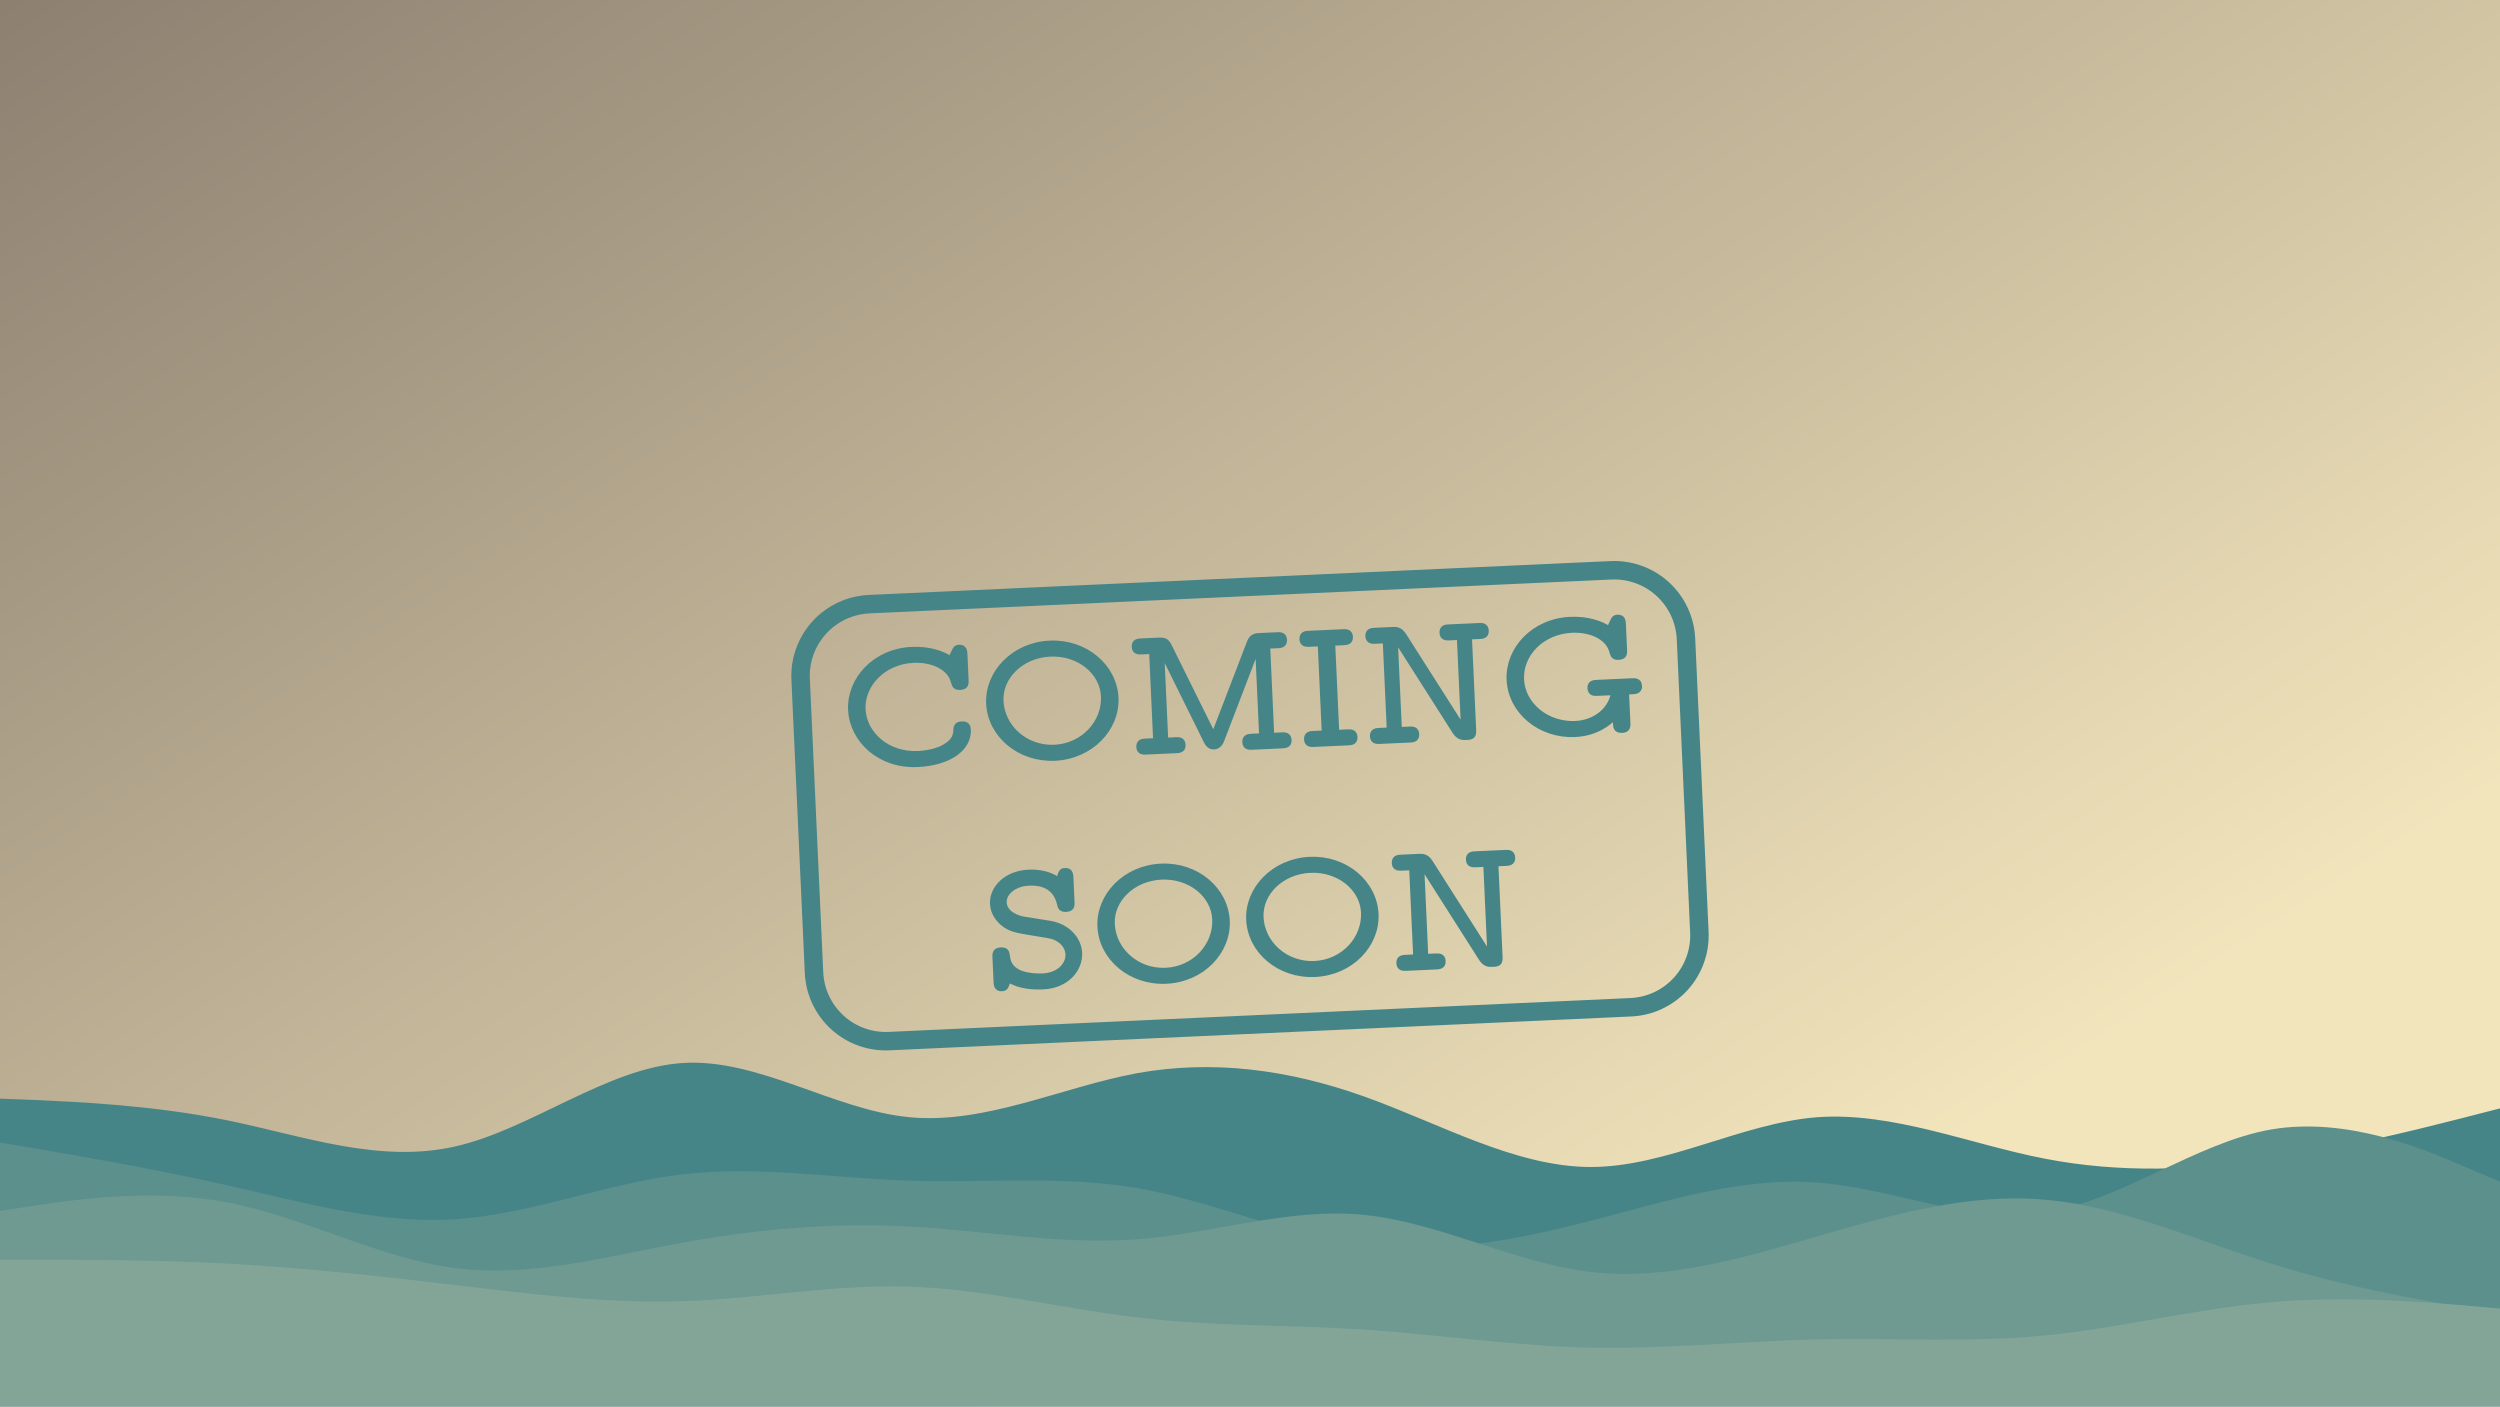
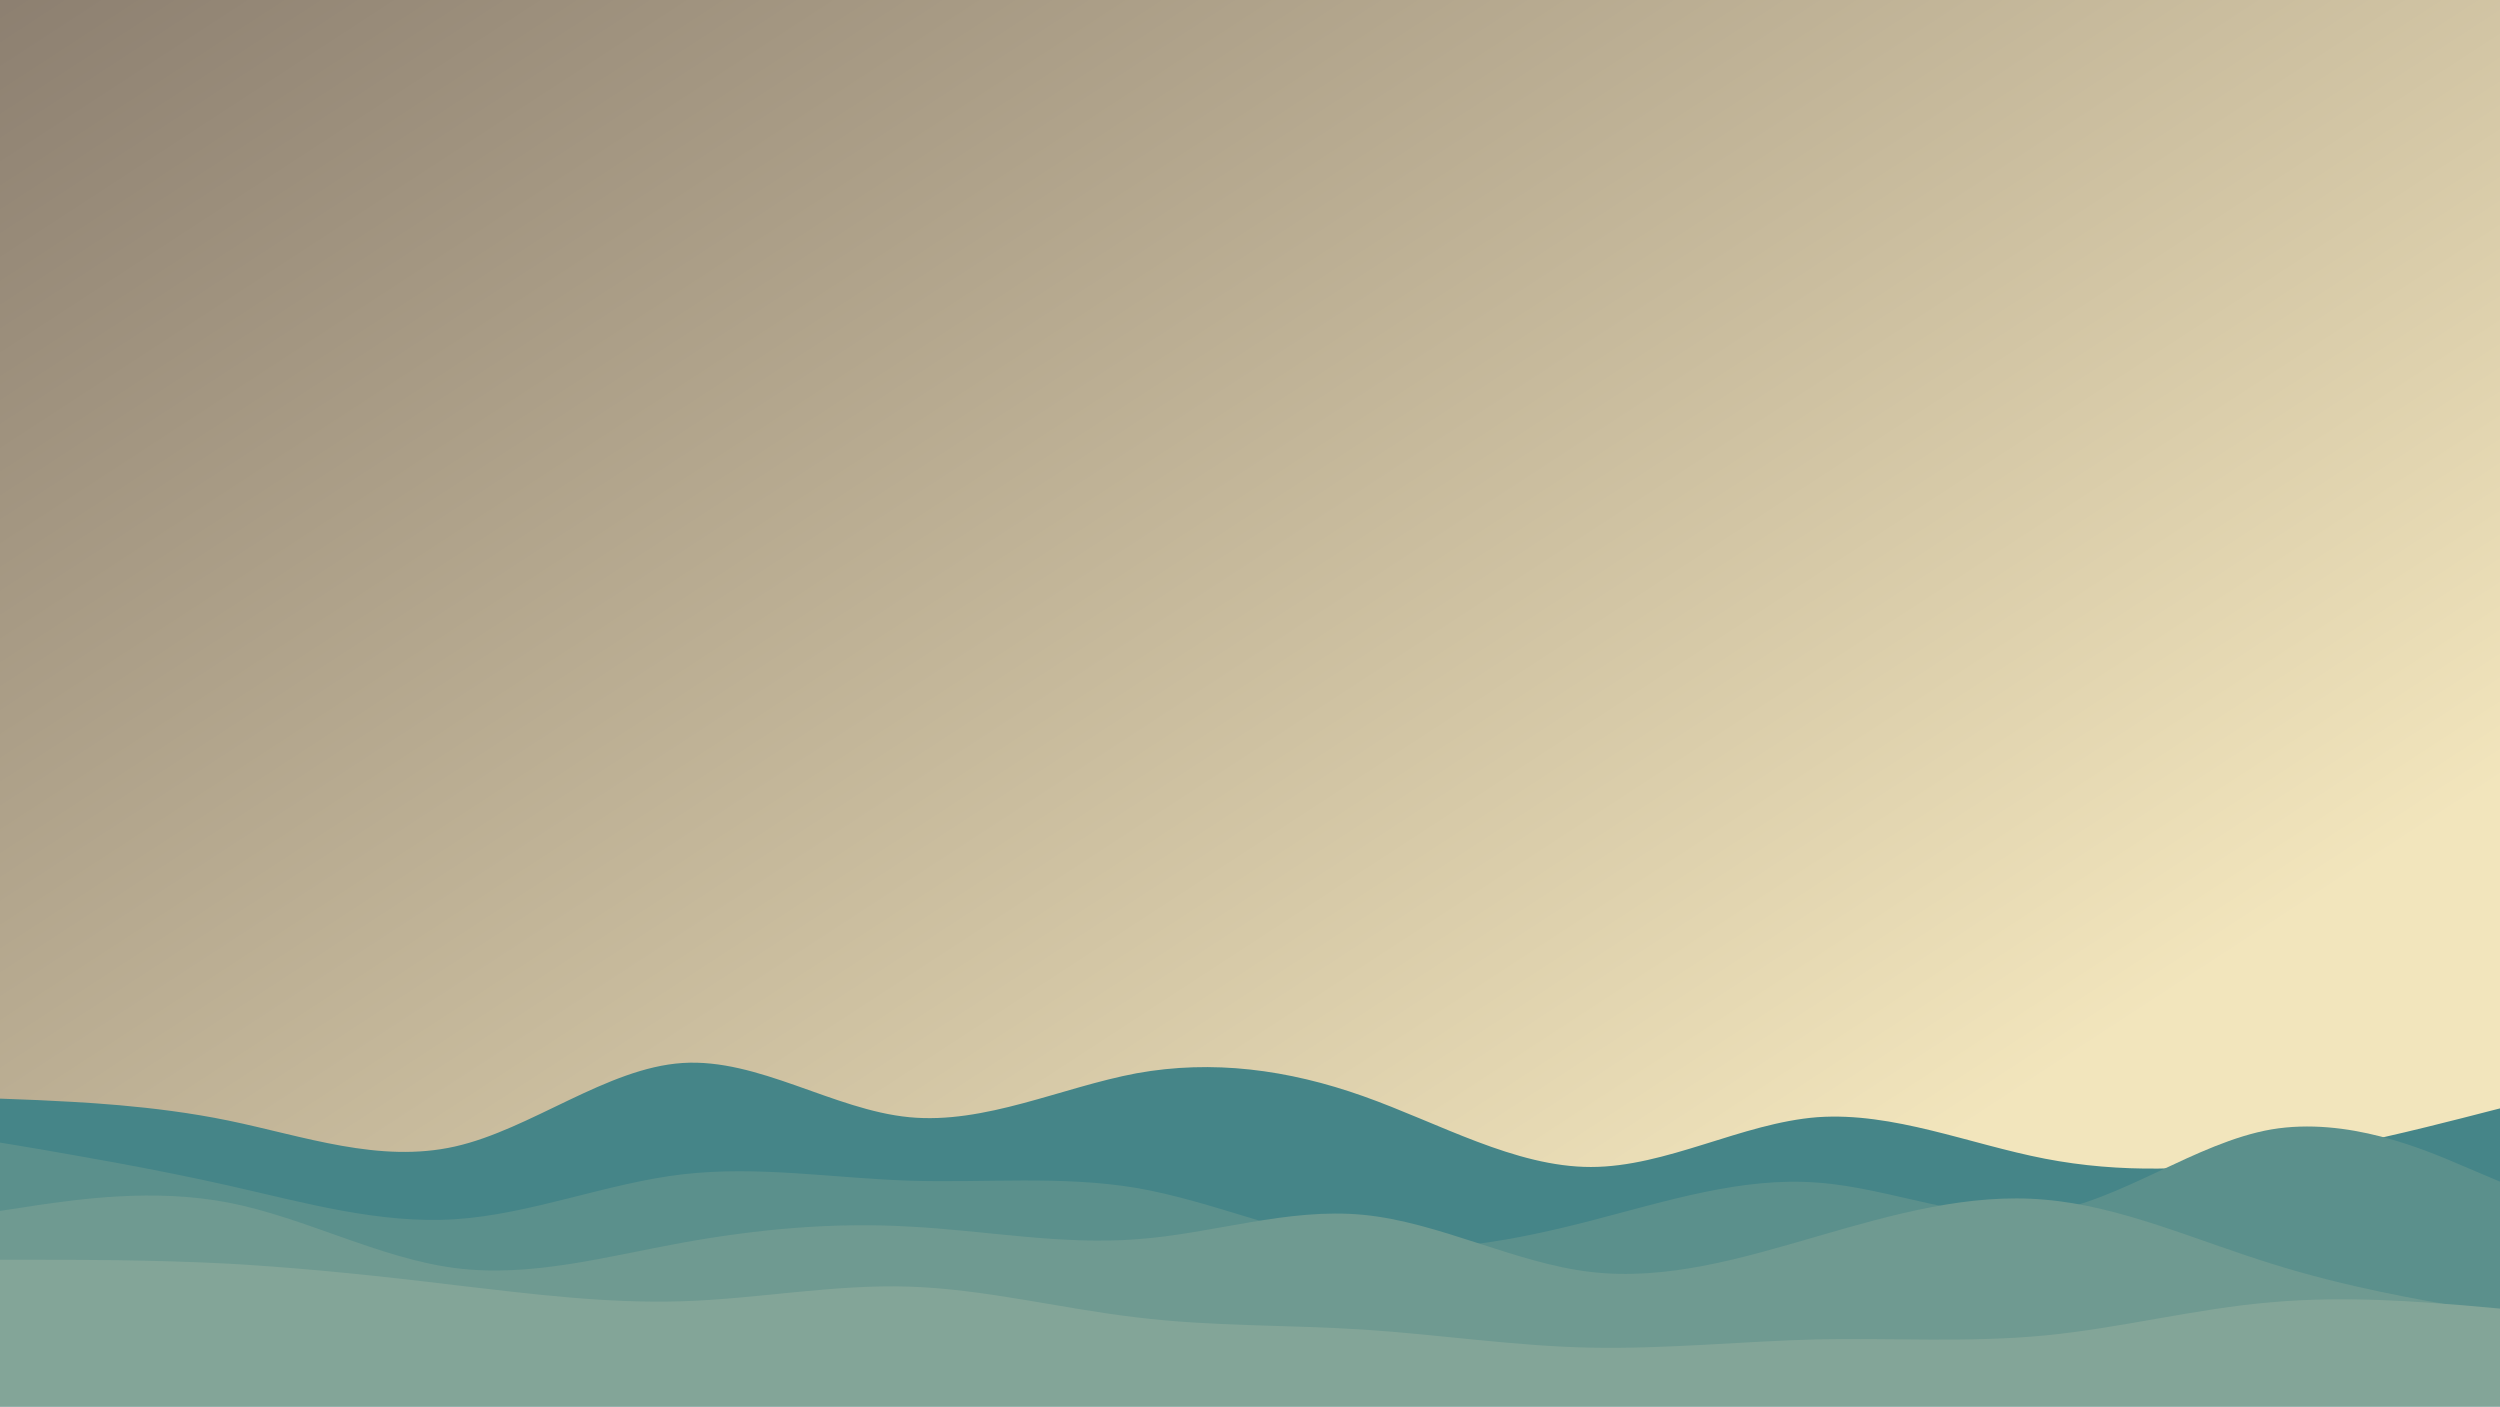
<svg xmlns="http://www.w3.org/2000/svg" xmlns:xlink="http://www.w3.org/1999/xlink" width="512" height="288" viewBox="0 0 135.467 76.2">
  <defs>
    <linearGradient id="a">
      <stop offset="0" stop-color="#f2e5bc" />
      <stop offset="1" stop-color="#7c6f64" />
    </linearGradient>
    <linearGradient xlink:href="#a" id="b" x1="99.589" y1="65.917" x2="29.831" y2="-41.049" gradientUnits="userSpaceOnUse" />
  </defs>
  <path fill="url(#b)" d="M0 0h135.467v76.2H0z" />
-   <path d="M52.476 39.535c-.015-.326-.252-.315-.36-.31-.1.005-.316.015-.323.302-.009.237-.021.614-.658.96-.367.204-.915.318-1.389.34-1.667.075-2.916-1.064-2.977-2.396-.06-1.332 1.1-2.572 2.727-2.646.523-.024 1.032.08 1.397.272.608.319.715.71.796.982.06.225.248.217.336.213.346-.016.336-.223.327-.42l-.062-1.372c-.008-.158-.019-.405-.315-.391-.187.008-.232.11-.294.26-.083.152-.082.172-.161.373-.42-.297-1.173-.56-2.12-.516-1.984.09-3.387 1.618-3.312 3.276.076 1.648 1.584 3.062 3.617 2.97 1.776-.082 2.817-.89 2.77-1.897zm8-1.72c-.078-1.707-1.663-3.06-3.597-2.97-1.953.089-3.387 1.608-3.311 3.276.078 1.707 1.662 3.058 3.596 2.97 1.954-.09 3.388-1.608 3.312-3.276zm-.687-.087c.066 1.43-1.103 2.69-2.652 2.76-1.56.072-2.828-1.086-2.893-2.507-.06-1.312 1.114-2.464 2.663-2.534 1.549-.071 2.823.968 2.882 2.28zm10.066 2.379c-.014-.307-.25-.296-.408-.29l-.533.026-.22-4.826.532-.024c.148-.007.395-.018.382-.314-.014-.306-.251-.295-.41-.288l-.946.043c-.198.01-.425.02-.557.372l-1.935 5.04-2.386-4.824c-.142-.29-.263-.354-.589-.34l-.947.044c-.158.007-.395.018-.381.324.014.296.26.285.408.278l.533-.024.22 4.825-.533.024c-.157.008-.394.018-.38.324.013.296.26.285.408.278l1.618-.074c.148-.006.395-.018.381-.314-.014-.306-.25-.295-.408-.288l-.533.025-.218-4.776h.01l2.375 4.805c.055.117.174.358.45.346.09-.004.295-.053.419-.365l1.926-5.023h.01l.218 4.776-.533.024c-.148.007-.394.018-.38.314.013.306.25.295.408.288l1.618-.074c.148-.007.395-.018.381-.314zm3.572-.164c-.014-.306-.25-.295-.408-.288l-.582.027-.22-4.825.581-.027c.148-.007.395-.018.382-.314-.014-.306-.251-.295-.409-.288l-1.845.084c-.158.008-.395.018-.381.324.014.296.26.285.408.278l.582-.026.22 4.825-.582.026c-.157.008-.394.019-.38.324.013.296.26.285.408.278l1.845-.084c.148-.007.395-.018.381-.314zm7.113-5.763c-.013-.306-.25-.295-.408-.288l-1.618.074c-.158.007-.395.018-.38.324.013.296.26.285.407.278l.533-.024.225 4.923h-.01l-3.217-5.053c-.213-.327-.43-.317-.637-.307l-.937.042c-.158.008-.395.018-.381.324.014.296.26.285.408.278l.533-.024.22 4.825-.533.024c-.157.008-.394.018-.38.324.013.296.26.285.408.278l1.618-.074c.148-.006.395-.018.381-.314-.014-.305-.25-.295-.408-.287l-.533.024-.225-4.924h.01l3.217 5.054c.213.326.43.316.637.307.316-.014.402-.078.386-.423l-.23-5.023.534-.024c.148-.007.394-.018.38-.314zm8.305 2.993c-.014-.306-.26-.295-.419-.288l-1.894.087c-.148.007-.395.018-.381.314.014.306.25.295.408.288l.869-.04c-.145.936-1.004 1.618-2.06 1.666-1.55.07-2.855-1.016-2.917-2.388-.063-1.372 1.118-2.582 2.726-2.656.523-.024 1.032.082 1.397.273.608.318.715.709.796.982.06.224.247.216.336.212.346-.016.336-.223.327-.42l-.062-1.372c-.008-.158-.019-.405-.315-.391-.187.008-.232.11-.295.26-.082.153-.08.172-.16.374-.42-.298-1.173-.56-2.12-.517-1.984.09-3.387 1.618-3.312 3.276.08 1.727 1.682 3.058 3.577 2.972 1.115-.051 1.832-.598 2.17-.97l.017.355c.009.198.018.405.364.39.335-.016.325-.233.317-.42l-.076-1.658.316-.015c.148-.006.404-.018.39-.314zM58.506 51.64c-.036-.79-.7-1.462-1.596-1.61l-1.474-.238c-.27-.047-.992-.28-1.02-.893-.023-.493.508-1.002 1.337-1.04 1.036-.047 1.494.456 1.653 1.12.037.168.074.315.36.3.345-.014.336-.222.327-.42l-.06-1.301c-.007-.158-.018-.405-.314-.391-.217.01-.234.08-.362.52-.533-.41-1.227-.448-1.622-.43-1.233.056-1.996.882-1.959 1.71.023.495.296.838.533 1.045.421.356.77.41 1.676.556l.429.07c.617.1.767.123 1.105.384 0 0 .328.262.348.686.024.533-.453 1.128-1.361 1.17-.543.025-1.051-.07-1.335-.216-.365-.2-.534-.44-.584-.883-.016-.138-.035-.325-.35-.31-.346.015-.336.223-.327.42l.06 1.302c.006.158.018.405.314.39.217-.01.242-.11.363-.49.591.389 1.413.41 1.877.389 1.312-.06 2.021-.982 1.982-1.84zm7.999-1.74c-.078-1.707-1.662-3.06-3.596-2.97-1.954.089-3.388 1.608-3.311 3.275.078 1.707 1.662 3.06 3.596 2.97 1.954-.088 3.387-1.607 3.311-3.275zm-.686-.087c.065 1.43-1.103 2.69-2.652 2.76-1.56.072-2.829-1.086-2.893-2.507-.06-1.313 1.113-2.464 2.662-2.534 1.55-.071 2.823.968 2.883 2.28zm8.748-.281c-.078-1.707-1.662-3.06-3.596-2.97-1.954.089-3.388 1.608-3.312 3.275.078 1.708 1.663 3.06 3.597 2.97 1.954-.088 3.387-1.607 3.311-3.275zm-.686-.087c.065 1.43-1.103 2.69-2.653 2.76-1.559.072-2.828-1.086-2.893-2.507-.06-1.313 1.114-2.464 2.663-2.534 1.55-.071 2.823.968 2.883 2.28zm8.091-2.97c-.014-.306-.25-.295-.409-.288l-1.618.074c-.158.007-.394.018-.38.324.013.296.26.284.408.278l.533-.025.224 4.924h-.01l-3.216-5.054c-.213-.326-.43-.316-.637-.307l-.938.043c-.158.007-.395.018-.38.324.013.296.26.285.408.278l.532-.024.22 4.825-.532.024c-.158.007-.395.018-.38.324.013.296.26.285.407.278l1.619-.074c.148-.006.394-.018.38-.314-.013-.306-.25-.295-.408-.288l-.533.025-.224-4.924h.01l3.216 5.054c.213.326.43.316.637.307.316-.015.402-.078.386-.423l-.229-5.023.533-.024c.148-.007.395-.018.381-.314z" aria-label="COMING SOON" font-size="9.878" font-family="'Latin Modern Mono Prop'" letter-spacing="0" word-spacing="0" text-anchor="middle" fill="#458588" stroke-width=".265" stroke="#458588" />
-   <path d="M47.102 32.737l40.182-1.834a3.891 3.891 0 014.074 3.719l.725 15.885a3.891 3.891 0 01-3.718 4.073l-40.182 1.834a3.891 3.891 0 01-4.074-3.718l-.725-15.885a3.891 3.891 0 013.718-4.073z" fill="none" stroke-linecap="round" stroke-linejoin="round" stroke="#458588" />
  <path d="M0 59.531l2.064.08c2.09.105 6.217.264 10.319 1.11 4.1.848 8.175 2.33 12.276 1.403 4.101-.926 8.229-4.26 12.33-4.524 4.1-.265 8.175 2.54 12.277 2.937 4.1.397 8.228-1.614 12.33-2.382 4.1-.74 8.175-.211 12.276 1.244 4.1 1.455 8.228 3.836 12.33 3.836 4.1 0 8.175-2.38 12.276-2.698 4.101-.291 8.229 1.455 12.33 2.249 4.1.793 8.175.635 12.276 0 4.102-.609 8.229-1.667 10.32-2.196l2.063-.53V76.2H0z" fill="#458588" />
  <path d="M0 61.912l2.064.344c2.09.37 6.217 1.059 10.319 1.985 4.1.926 8.175 2.09 12.276 1.825 4.101-.264 8.229-1.957 12.33-2.434 4.1-.476 8.175.212 12.277.344 4.1.133 8.228-.29 12.33.397 4.1.714 8.175 2.567 12.276 3.096 4.1.529 8.228-.265 12.33-1.323 4.1-1.059 8.175-2.381 12.276-2.064 4.101.291 8.229 2.249 12.33 1.614 4.1-.609 8.175-3.784 12.276-4.498 4.102-.688 8.229 1.058 10.32 1.958l2.063.873V76.2H0z" fill="#5b908c" />
  <path d="M0 65.617l2.064-.318c2.09-.29 6.217-.926 10.319-.132 4.1.794 8.175 3.016 12.276 3.545 4.101.53 8.229-.635 12.33-1.376 4.1-.74 8.175-1.11 12.277-.873 4.1.212 8.228 1.006 12.33.688 4.1-.29 8.175-1.72 12.276-1.323 4.1.397 8.228 2.62 12.33 3.096 4.1.476 8.175-.74 12.276-1.932 4.101-1.19 8.229-2.354 12.33-1.984 4.1.344 8.175 2.196 12.276 3.466 4.102 1.297 8.229 1.985 10.32 2.355l2.063.344V76.2H0z" fill="#6f9a91" />
  <path d="M0 68.262h2.064c2.09 0 6.217 0 10.319.212 4.1.238 8.175.662 12.276 1.164 4.101.477 8.229 1.006 12.33.873 4.1-.132 8.175-.926 12.277-.793 4.1.132 8.228 1.19 12.33 1.667 4.1.502 8.175.396 12.276.661 4.1.265 8.228.9 12.33.979 4.1.08 8.175-.344 12.276-.45 4.101-.08 8.229.185 12.33-.211 4.1-.397 8.175-1.456 12.276-1.8 4.102-.37 8.229 0 10.32.16l2.063.184V76.2H0z" fill="#83a598" />
</svg>
